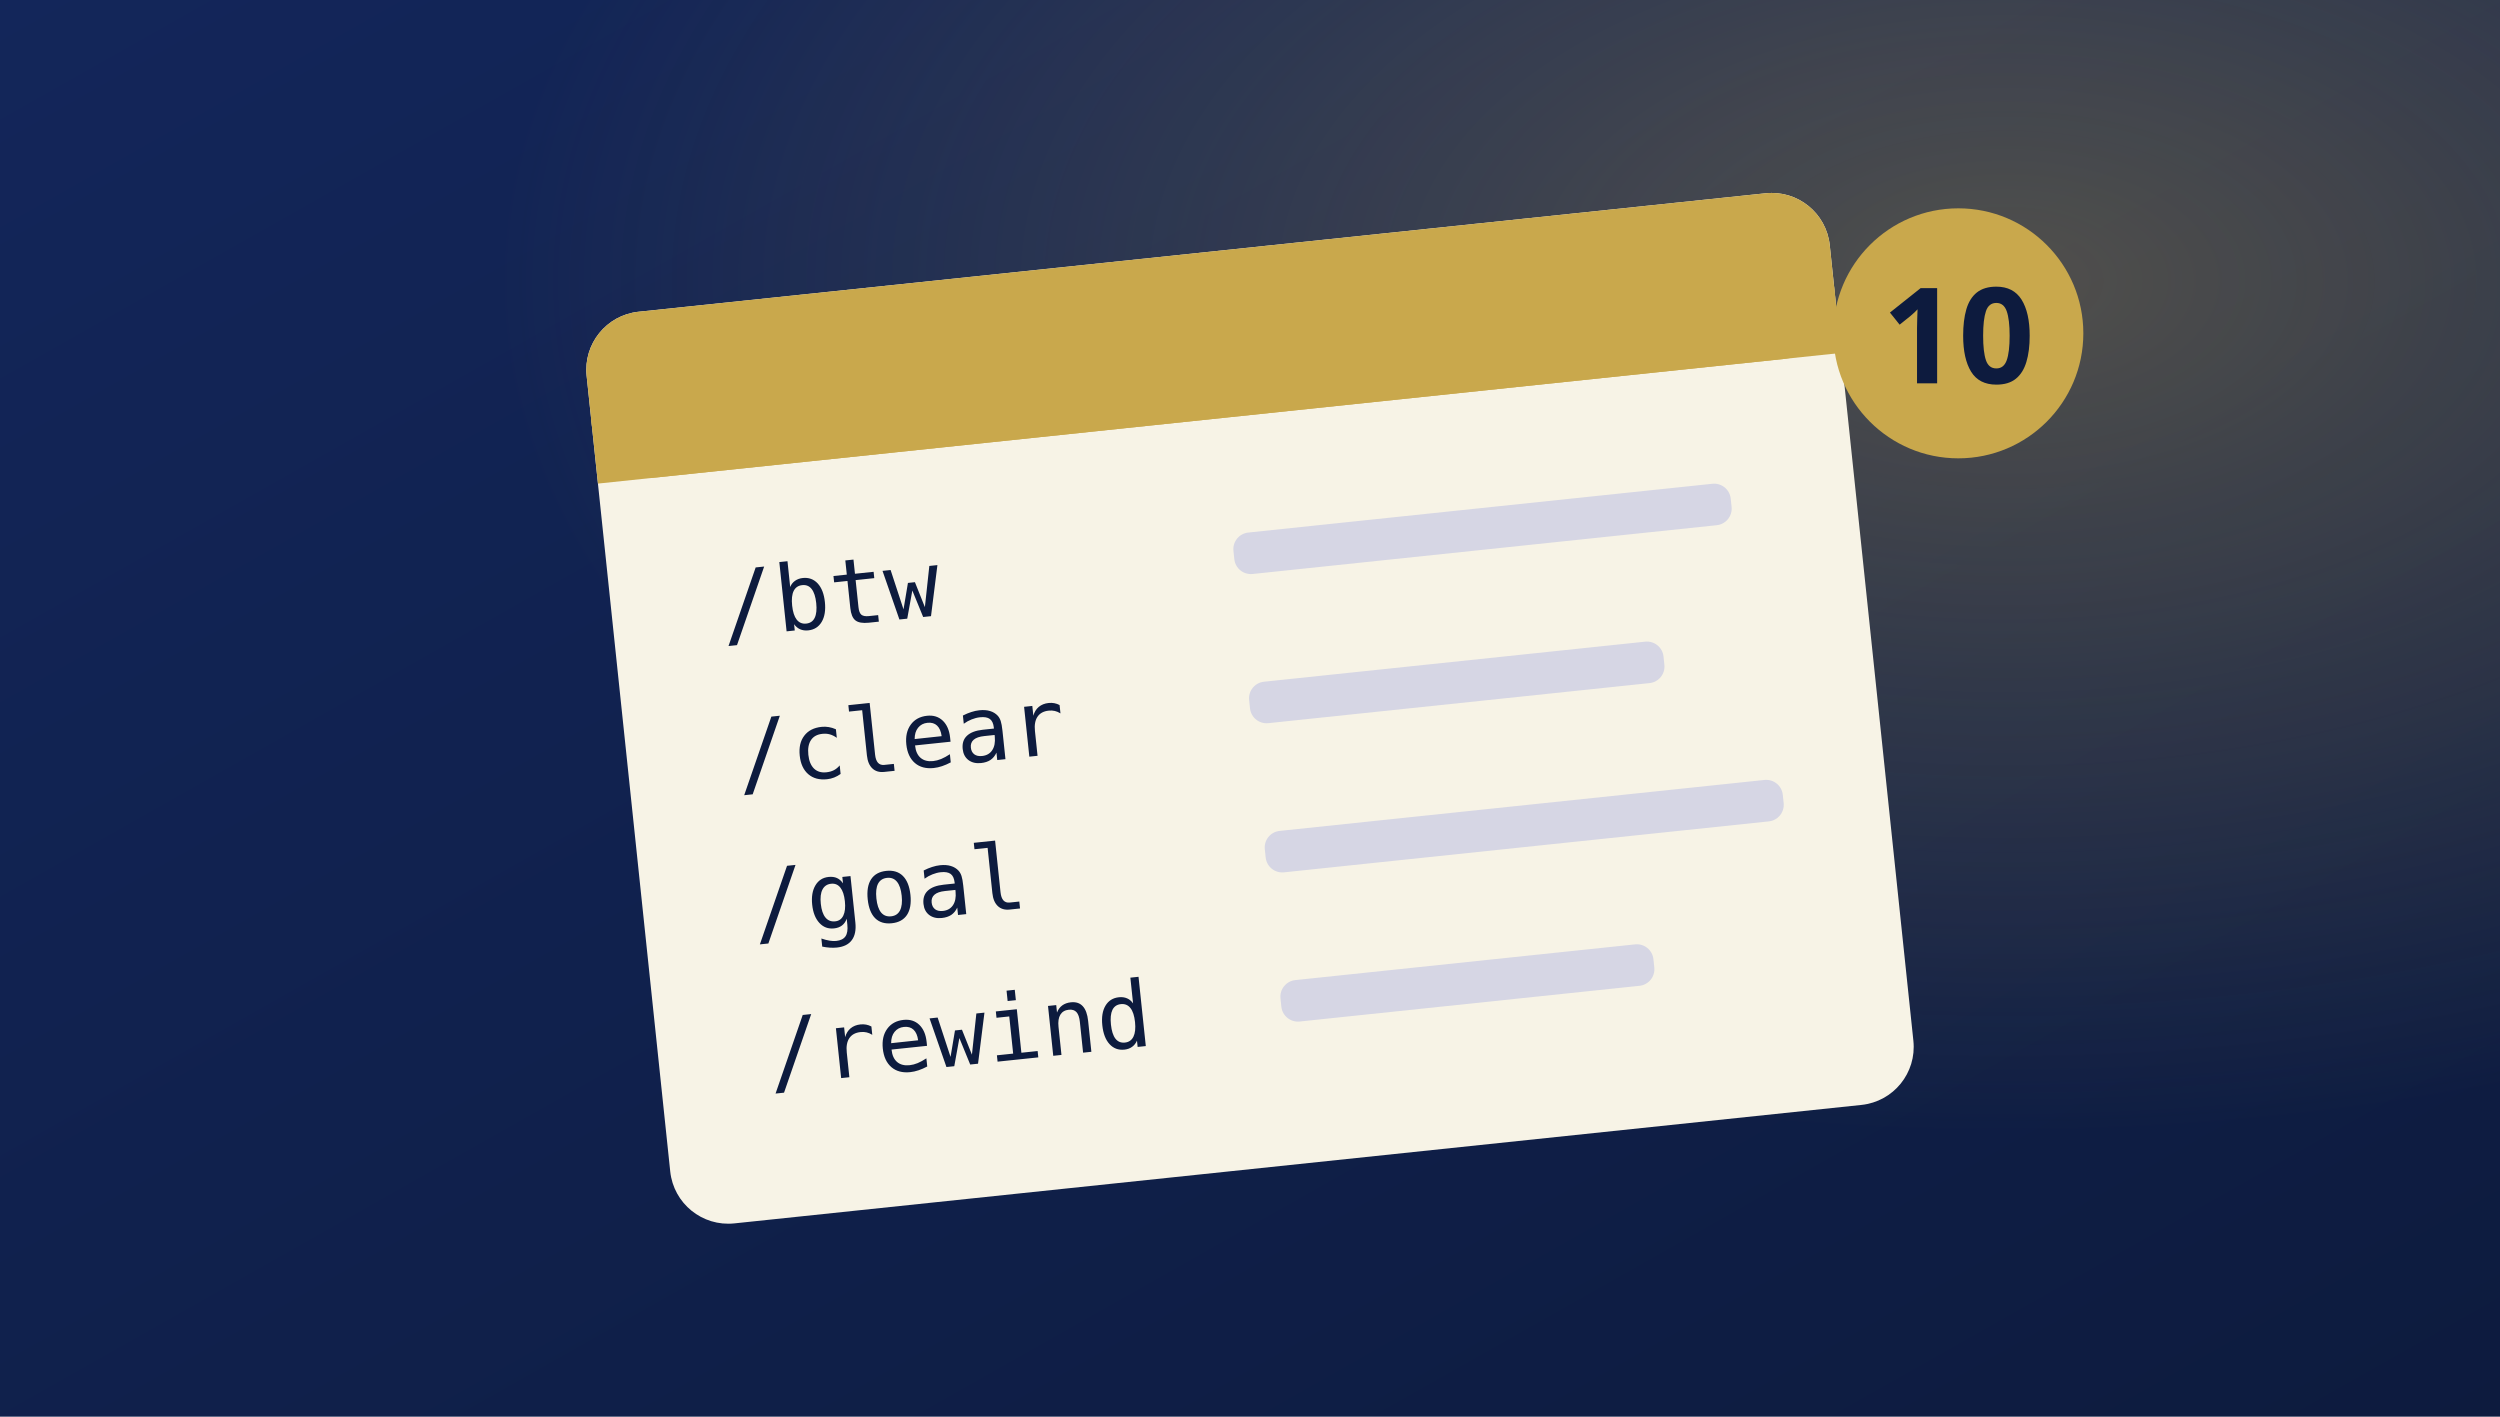
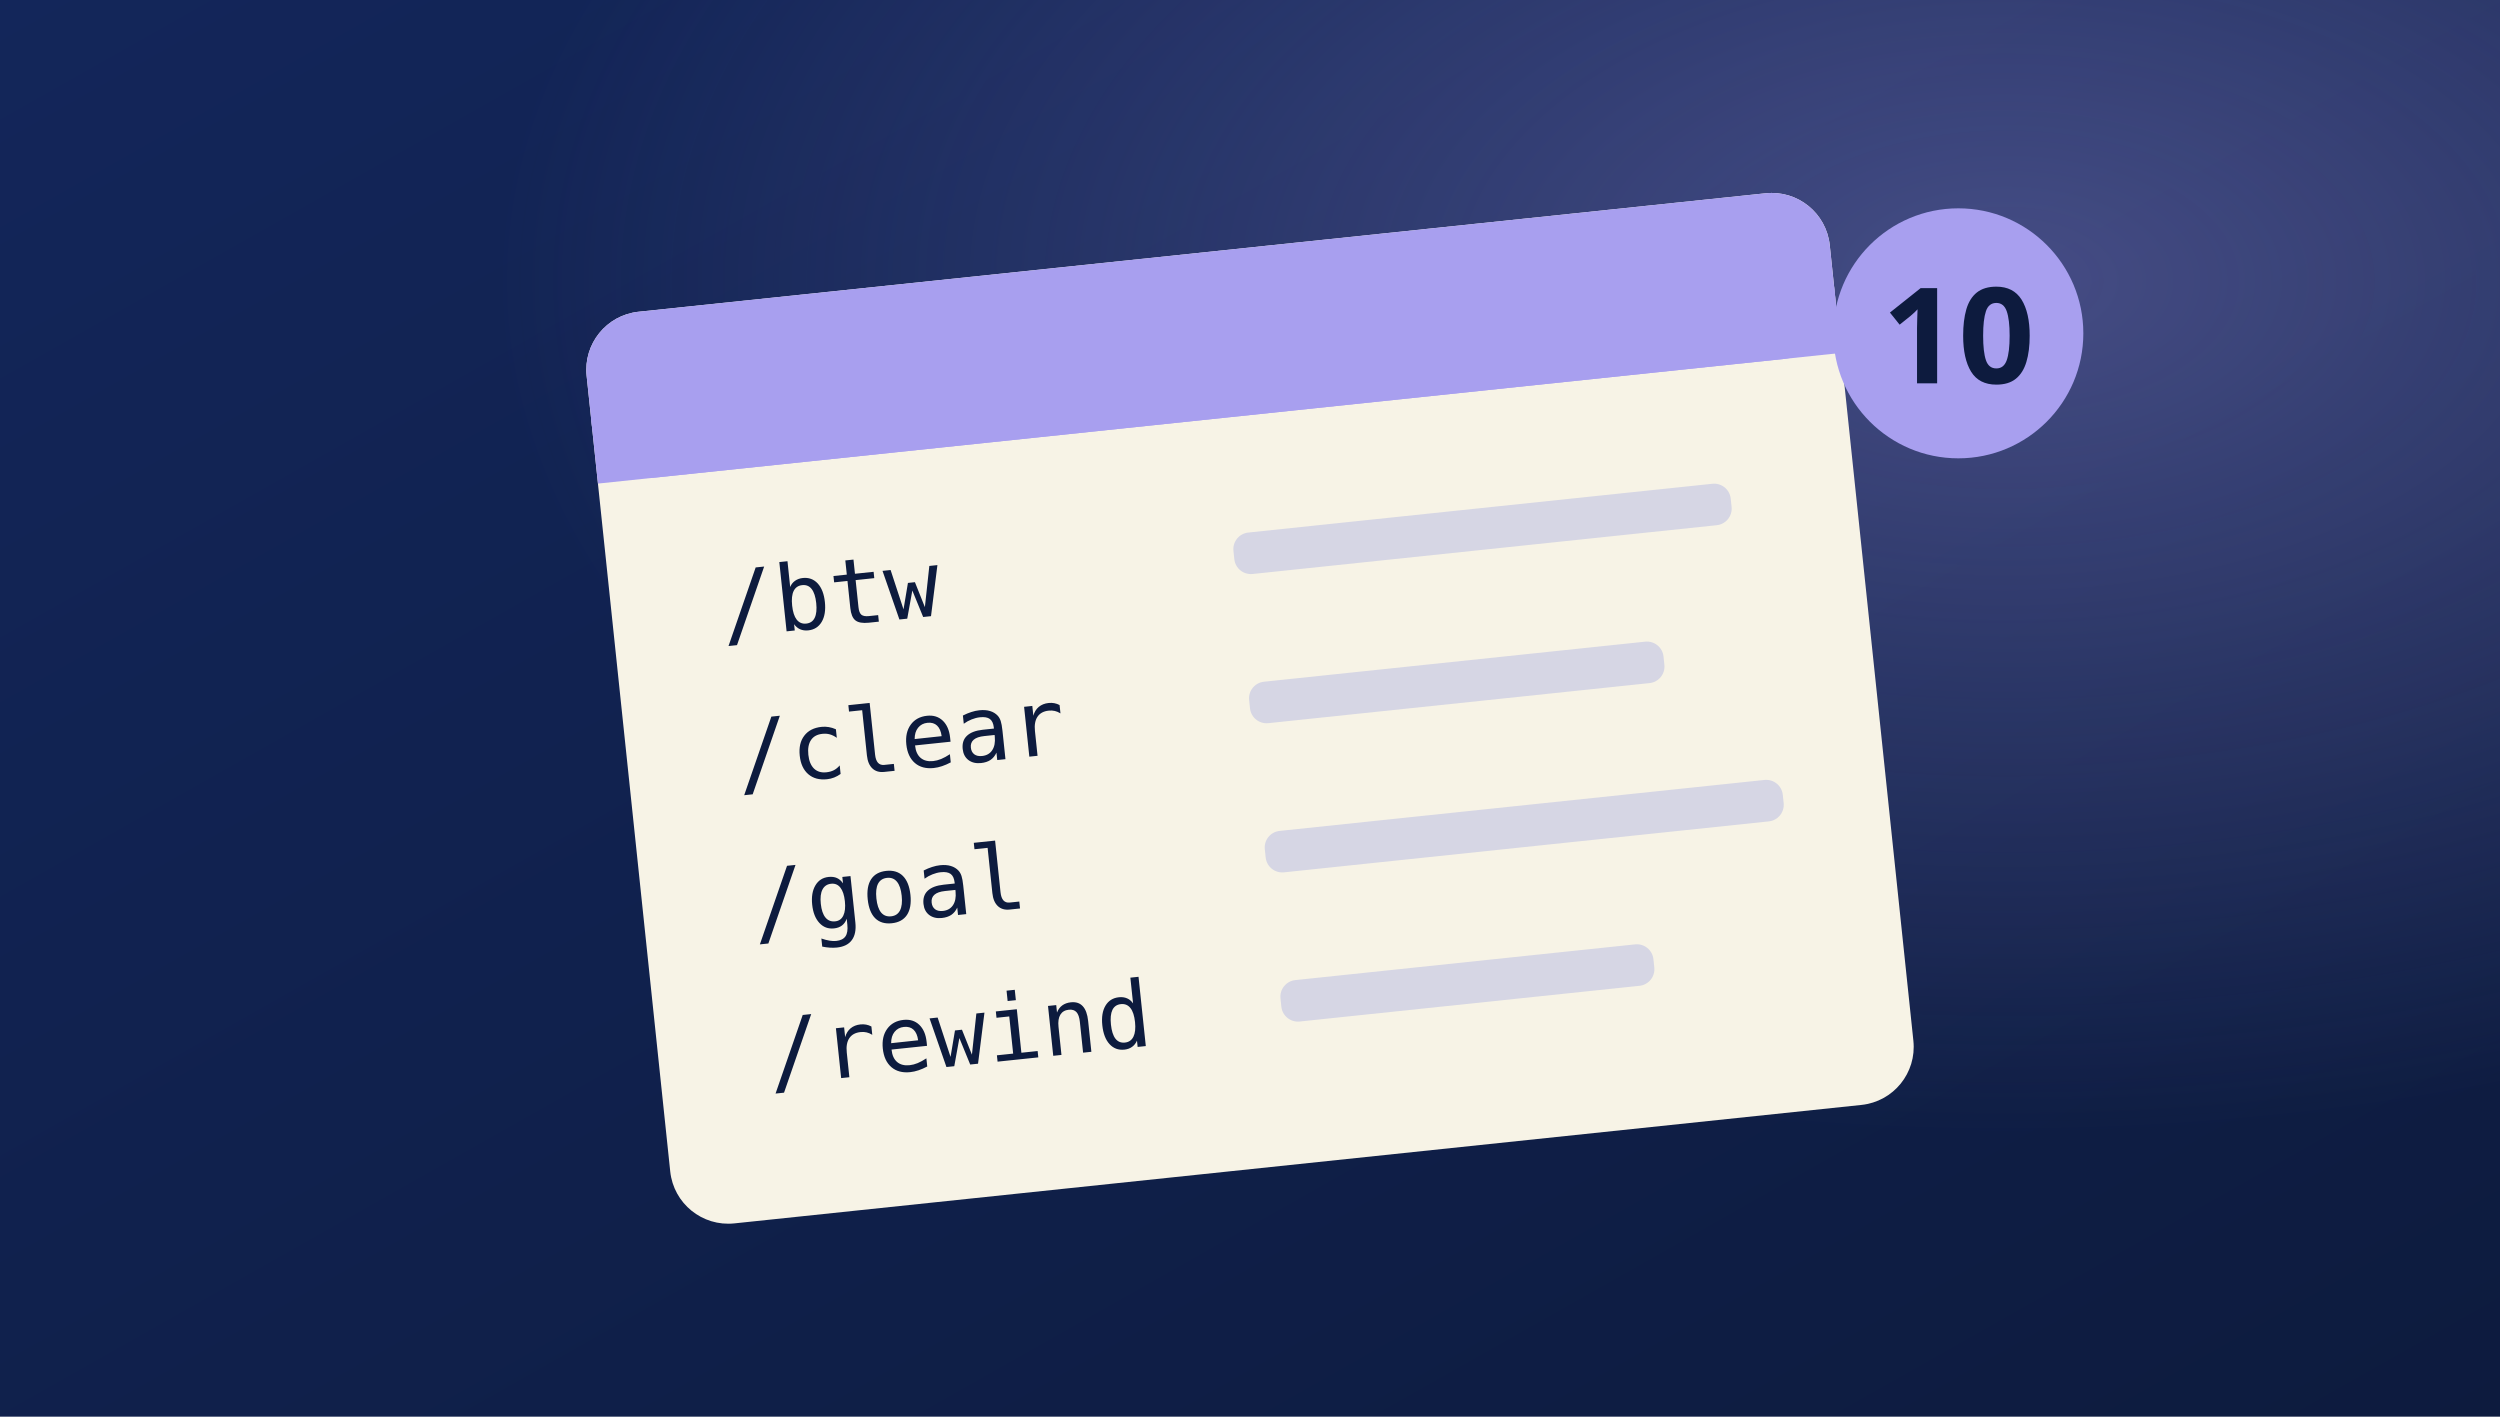
<svg xmlns="http://www.w3.org/2000/svg" viewBox="0 0 600 340">
  <defs>
    <linearGradient id="g" x1="0" y1="0" x2="1" y2="1">
      <stop offset="0" stop-color="#13265A" />
      <stop offset="1" stop-color="#0D1B3E" />
    </linearGradient>
    <radialGradient id="r" cx=".8" cy=".2" r=".6">
-       <stop offset="0" stop-color="#C9A84C" stop-opacity=".35" />
-       <stop offset="1" stop-color="#C9A84C" stop-opacity="0" />
+       <stop offset="0" stop-color="#A89FEF" stop-opacity=".35" />
+       <stop offset="1" stop-color="#A89FEF" stop-opacity="0" />
    </radialGradient>
  </defs>
  <rect width="600" height="340" fill="url(#g)" />
  <rect width="600" height="340" fill="url(#r)" />
  <g transform="rotate(-6 300 170)">
    <rect x="150" y="60" width="300" height="220" rx="14" fill="#F7F3E6" />
-     <rect x="150" y="60" width="300" height="40" rx="14" fill="#C9A84C" />
-     <rect x="150" y="84" width="300" height="16" fill="#C9A84C" />
+     <rect x="150" y="60" width="300" height="40" rx="14" fill="#A89FEF" />
+     <rect x="150" y="84" width="300" height="16" fill="#A89FEF" />
    <g font-family="JetBrains Mono,monospace" font-size="22" fill="#0D1B3E">
      <text x="176" y="140">/btw</text>
      <text x="176" y="176">/clear</text>
      <text x="176" y="212">/goal</text>
      <text x="176" y="248">/rewind</text>
    </g>
    <g fill="#D6D6E4">
      <rect x="300" y="128" width="120" height="10" rx="4" />
      <rect x="300" y="164" width="100" height="10" rx="4" />
      <rect x="300" y="200" width="125" height="10" rx="4" />
      <rect x="300" y="236" width="90" height="10" rx="4" />
    </g>
  </g>
-   <circle cx="470" cy="80" r="30" fill="#C9A84C" />
+   <circle cx="470" cy="80" r="30" fill="#A89FEF" />
  <text x="470" y="92" font-family="Plus Jakarta Sans,sans-serif" font-weight="800" font-size="32" fill="#0D1B3E" text-anchor="middle">10</text>
</svg>
